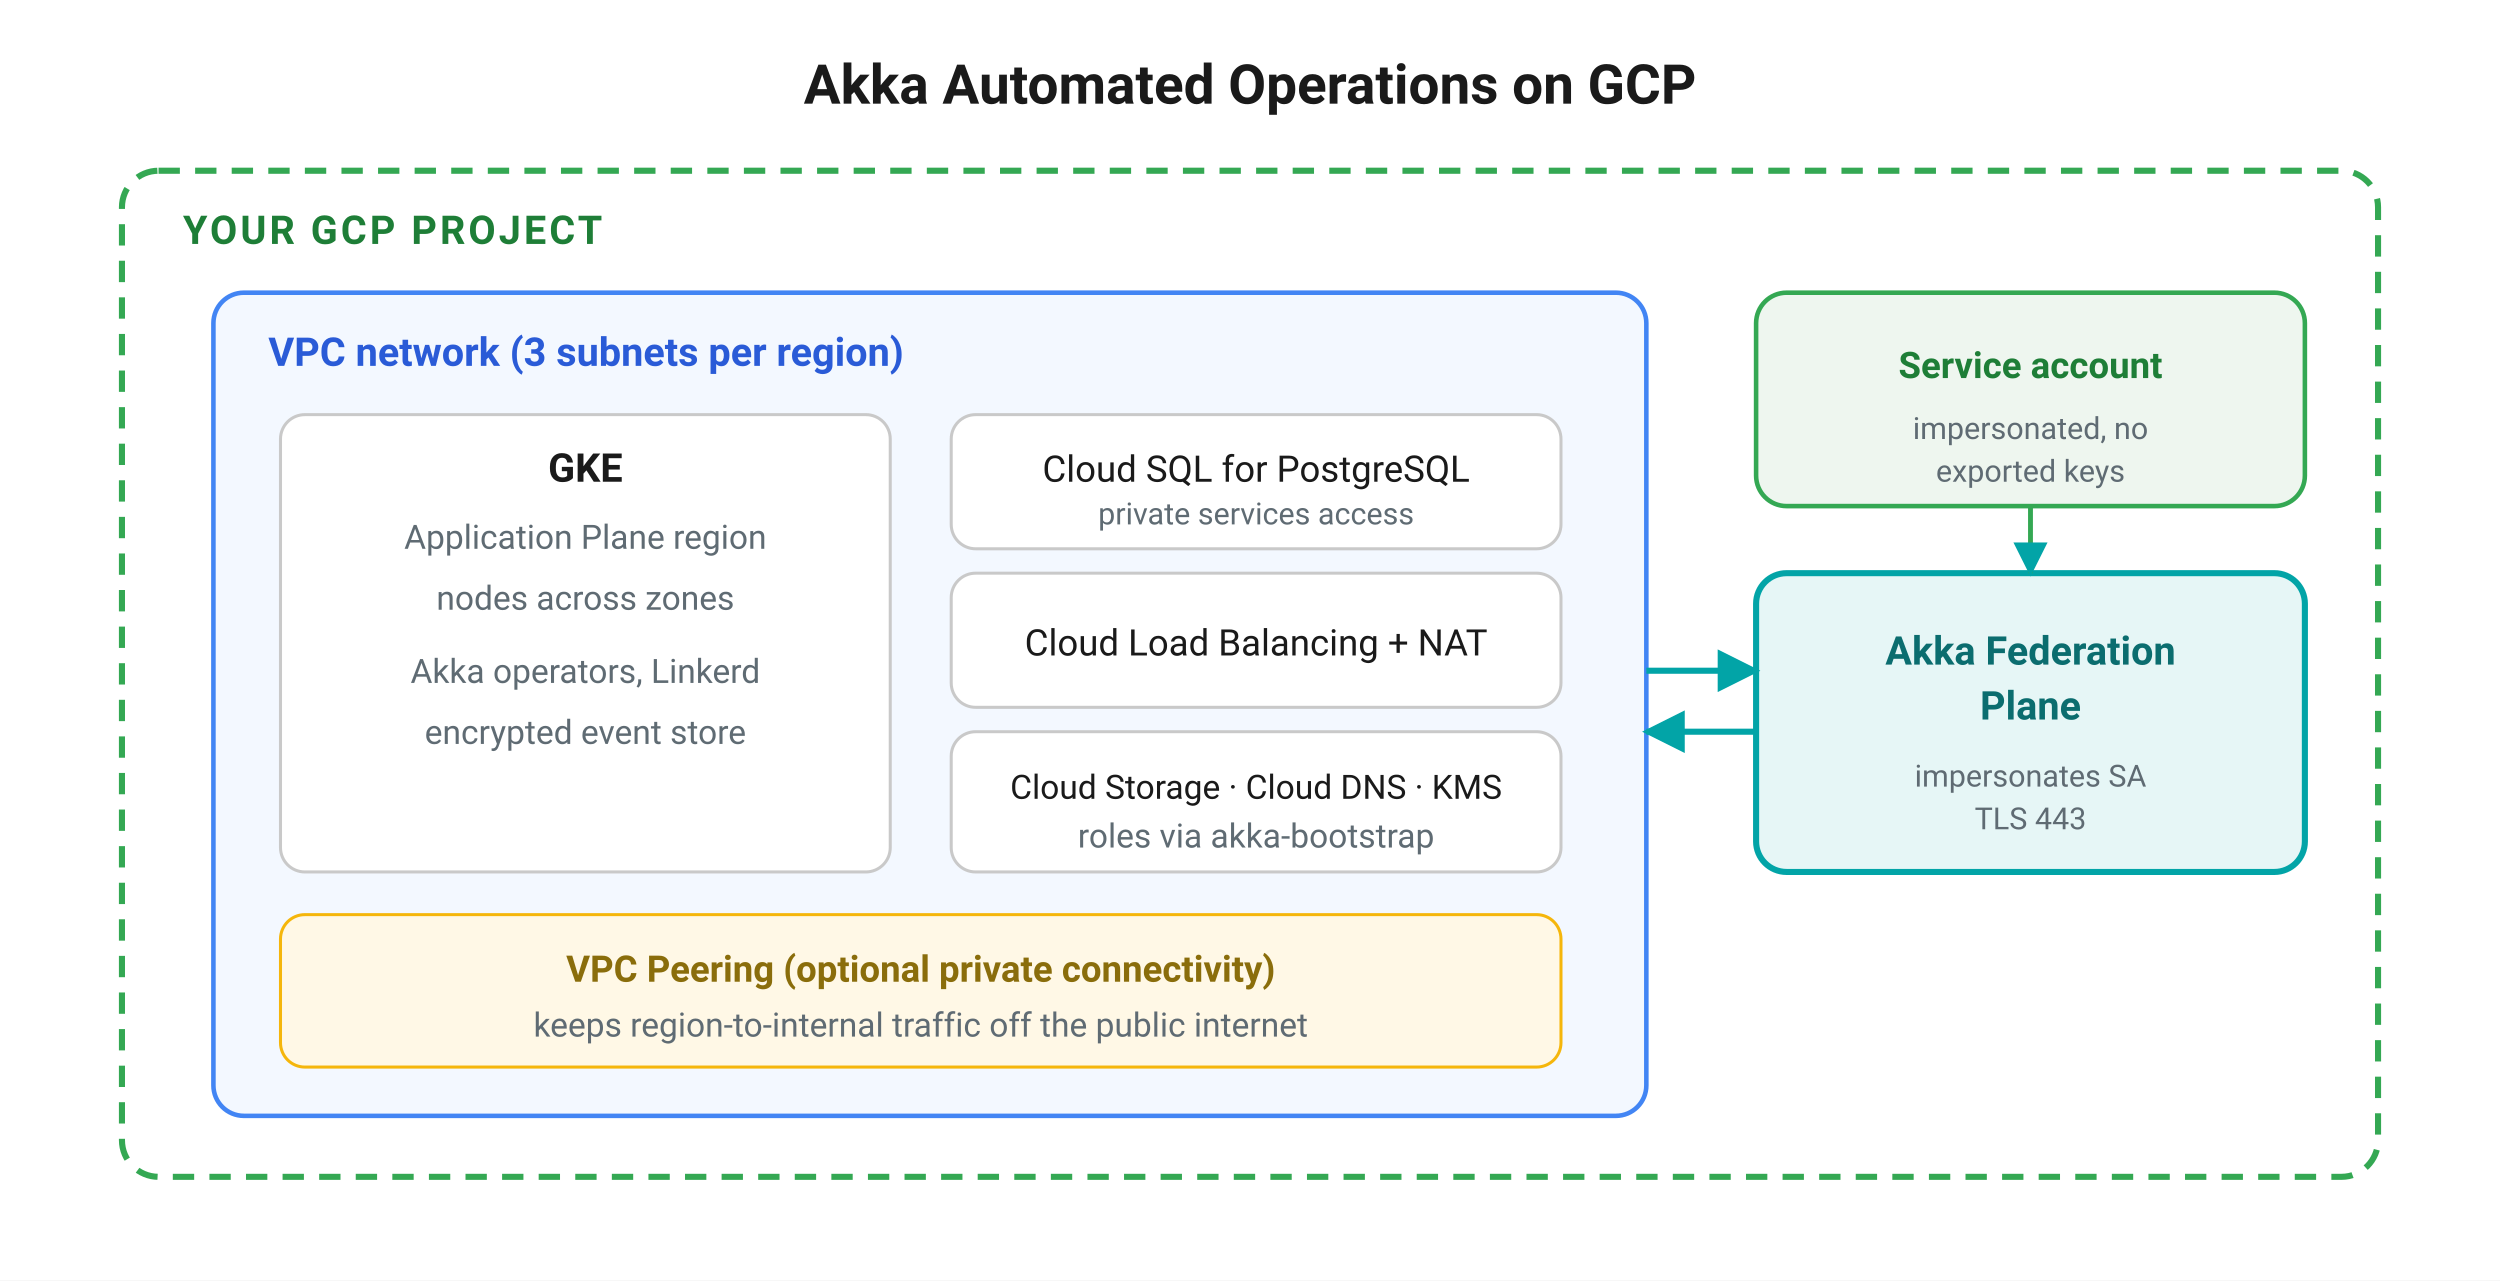
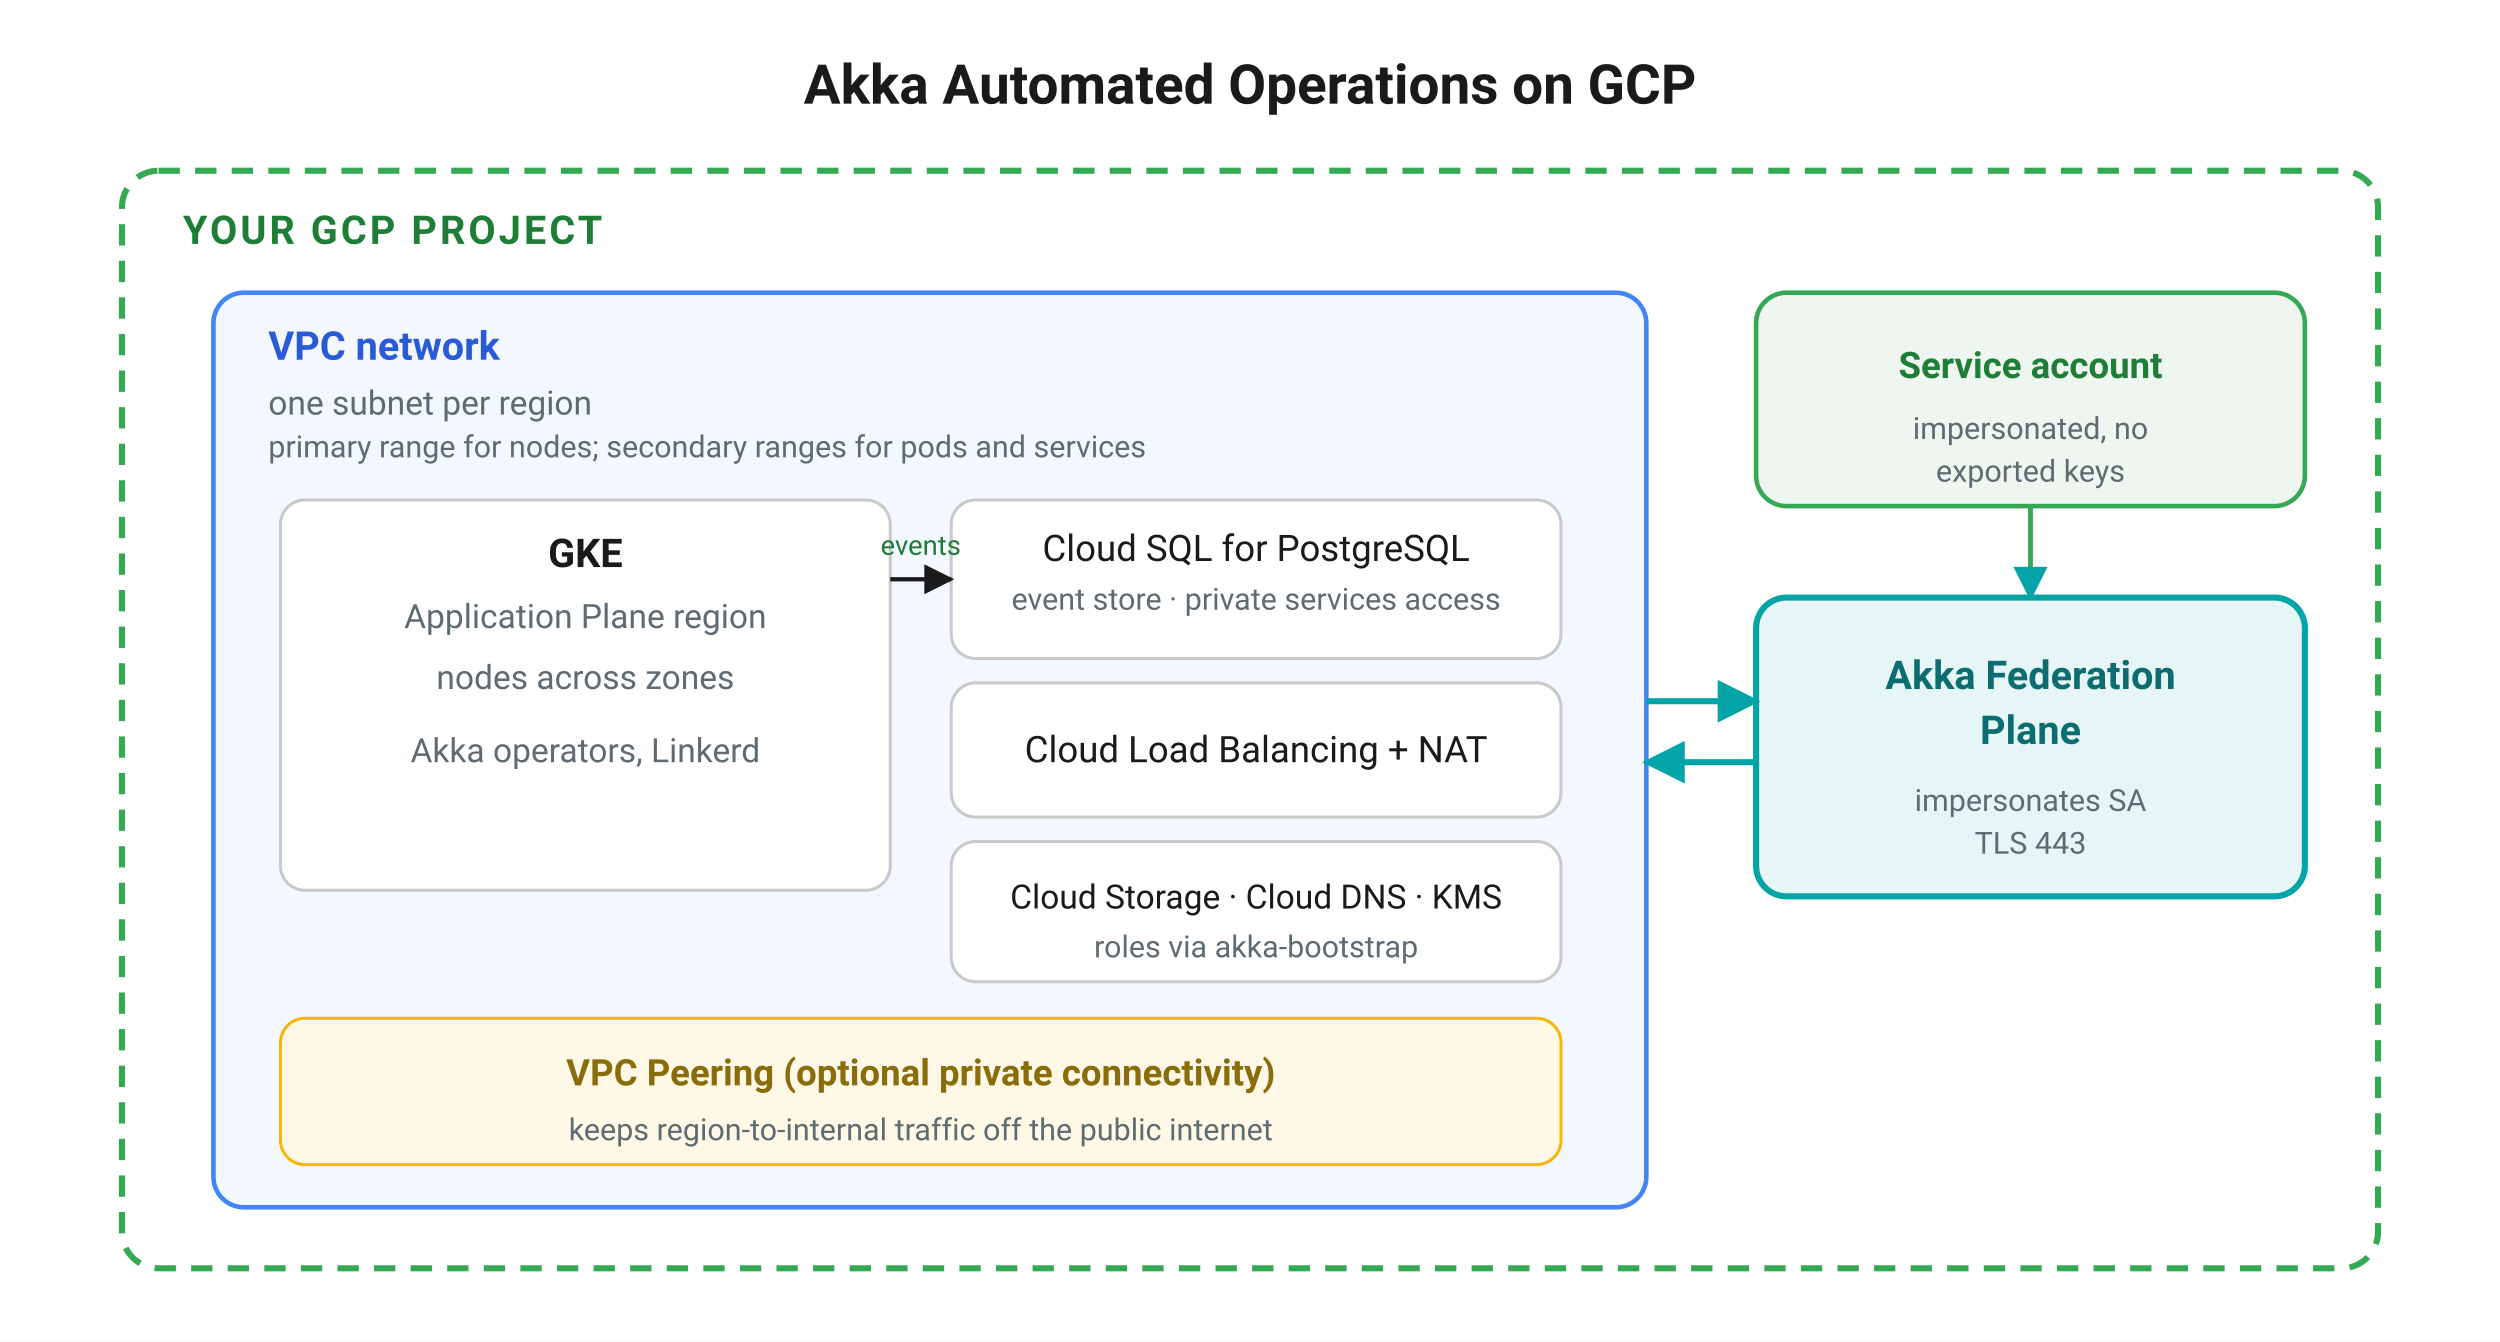
- <svg xmlns="http://www.w3.org/2000/svg" width="820" height="420" viewBox="0 0 820 420" font-family="'Instrument Sans',-apple-system,Segoe UI,Roboto,sans-serif" role="img" aria-label="Akka Automated Operations on GCP">
-   <rect x="0" y="0" width="820" height="420" fill="#ffffff" />
+ <svg xmlns="http://www.w3.org/2000/svg" width="820" height="440" viewBox="0 0 820 440" font-family="'Instrument Sans',-apple-system,Segoe UI,Roboto,sans-serif" role="img" aria-label="Akka Automated Operations on GCP">
+   <rect x="0" y="0" width="820" height="440" fill="#ffffff" />
  <text x="410" y="34" text-anchor="middle" font-size="18" font-weight="700" fill="#1a1a1a">Akka Automated Operations on GCP</text>
-   <rect x="40" y="56" width="740" height="330" rx="12" fill="none" stroke="#34a853" stroke-width="2" stroke-dasharray="7 5" />
+   <rect x="40" y="56" width="740" height="360" rx="12" fill="none" stroke="#34a853" stroke-width="2" stroke-dasharray="7 5" />
  <text x="60" y="80" font-size="13" font-weight="700" fill="#1e7e37" letter-spacing="1">YOUR GCP PROJECT</text>
-   <rect x="70" y="96" width="470" height="270" rx="10" fill="#f3f8ff" stroke="#4285f4" stroke-width="1.5" />
-   <text x="88" y="120" font-size="13" font-weight="700" fill="#2a5bd7">VPC network (3 subnets per region)</text>
-   <rect x="92" y="136" width="200" height="150" rx="8" fill="#ffffff" stroke="#c9c9c9" />
-   <text x="192" y="158" text-anchor="middle" font-size="13" font-weight="700" fill="#1a1a1a">GKE</text>
-   <text x="192" y="180" text-anchor="middle" font-size="11" fill="#5f6b73">Application Plane region</text>
-   <text x="192" y="200" text-anchor="middle" font-size="11" fill="#5f6b73">nodes across zones</text>
-   <text x="192" y="224" text-anchor="middle" font-size="11" fill="#5f6b73">Akka operators, Linkerd</text>
-   <text x="192" y="244" text-anchor="middle" font-size="11" fill="#5f6b73">encrypted event store</text>
-   <rect x="312" y="136" width="200" height="44" rx="8" fill="#ffffff" stroke="#c9c9c9" />
-   <text x="412" y="158" text-anchor="middle" font-size="12" fill="#1a1a1a">Cloud SQL for PostgreSQL</text>
-   <text x="412" y="172" text-anchor="middle" font-size="10" fill="#5f6b73">private services access</text>
-   <rect x="312" y="188" width="200" height="44" rx="8" fill="#ffffff" stroke="#c9c9c9" />
-   <text x="412" y="215" text-anchor="middle" font-size="12" fill="#1a1a1a">Cloud Load Balancing + NAT</text>
-   <rect x="312" y="240" width="200" height="46" rx="8" fill="#ffffff" stroke="#c9c9c9" />
-   <text x="412" y="262" text-anchor="middle" font-size="11" fill="#1a1a1a">Cloud Storage · Cloud DNS · KMS</text>
-   <text x="412" y="278" text-anchor="middle" font-size="11" fill="#5f6b73">roles via akka-bootstrap</text>
-   <rect x="92" y="300" width="420" height="50" rx="8" fill="#fff8e6" stroke="#f5b60b" />
-   <text x="302" y="322" text-anchor="middle" font-size="12" font-weight="600" fill="#8a6d0b">VPC Peering (optional private connectivity)</text>
-   <text x="302" y="340" text-anchor="middle" font-size="11" fill="#5f6b73">keeps region-to-internal traffic off the public internet</text>
+   <rect x="70" y="96" width="470" height="300" rx="10" fill="#f3f8ff" stroke="#4285f4" stroke-width="1.5" />
+   <text x="88" y="118" font-size="13" font-weight="700" fill="#2a5bd7">VPC network</text>
+   <text x="88" y="136" font-size="11" fill="#5f6b73">one subnet per region</text>
+   <text x="88" y="150" font-size="10" fill="#5f6b73">primary range for nodes; secondary ranges for pods and services</text>
+   <rect x="92" y="164" width="200" height="128" rx="8" fill="#ffffff" stroke="#c9c9c9" />
+   <text x="192" y="186" text-anchor="middle" font-size="13" font-weight="700" fill="#1a1a1a">GKE</text>
+   <text x="192" y="206" text-anchor="middle" font-size="11" fill="#5f6b73">Application Plane region</text>
+   <text x="192" y="226" text-anchor="middle" font-size="11" fill="#5f6b73">nodes across zones</text>
+   <text x="192" y="250" text-anchor="middle" font-size="11" fill="#5f6b73">Akka operators, Linkerd</text>
+   <rect x="312" y="164" width="200" height="52" rx="8" fill="#ffffff" stroke="#c9c9c9" />
+   <text x="412" y="184" text-anchor="middle" font-size="12" fill="#1a1a1a">Cloud SQL for PostgreSQL</text>
+   <text x="412" y="200" text-anchor="middle" font-size="10" fill="#5f6b73">event store · private services access</text>
+   <rect x="312" y="224" width="200" height="44" rx="8" fill="#ffffff" stroke="#c9c9c9" />
+   <text x="412" y="250" text-anchor="middle" font-size="12" fill="#1a1a1a">Cloud Load Balancing + NAT</text>
+   <rect x="312" y="276" width="200" height="46" rx="8" fill="#ffffff" stroke="#c9c9c9" />
+   <text x="412" y="298" text-anchor="middle" font-size="11" fill="#1a1a1a">Cloud Storage · Cloud DNS · KMS</text>
+   <text x="412" y="314" text-anchor="middle" font-size="10" fill="#5f6b73">roles via akka-bootstrap</text>
+   <text x="302" y="182" text-anchor="middle" font-size="9" fill="#1e7e37">events</text>
+   <line x1="292" y1="190" x2="312" y2="190" stroke="#1a1a1a" stroke-width="1.4" marker-end="url(#gk)" />
+   <rect x="92" y="334" width="420" height="48" rx="8" fill="#fff8e6" stroke="#f5b60b" />
+   <text x="302" y="356" text-anchor="middle" font-size="12" font-weight="600" fill="#8a6d0b">VPC Peering (optional private connectivity)</text>
+   <text x="302" y="374" text-anchor="middle" font-size="10" fill="#5f6b73">keeps region-to-internal traffic off the public internet</text>
  <rect x="576" y="96" width="180" height="70" rx="10" fill="#eef6ef" stroke="#34a853" stroke-width="1.5" />
  <text x="666" y="124" text-anchor="middle" font-size="12" font-weight="700" fill="#1e7e37">Service account</text>
  <text x="666" y="144" text-anchor="middle" font-size="10" fill="#5f6b73">impersonated, no</text>
  <text x="666" y="158" text-anchor="middle" font-size="10" fill="#5f6b73">exported keys</text>
-   <rect x="576" y="188" width="180" height="98" rx="10" fill="#e6f6f6" stroke="#02a4a7" stroke-width="2" />
-   <text x="666" y="218" text-anchor="middle" font-size="13" font-weight="700" fill="#0b6d6f">Akka Federation</text>
-   <text x="666" y="236" text-anchor="middle" font-size="13" font-weight="700" fill="#0b6d6f">Plane</text>
-   <text x="666" y="258" text-anchor="middle" font-size="10" fill="#5f6b73">impersonates SA</text>
-   <text x="666" y="272" text-anchor="middle" font-size="10" fill="#5f6b73">TLS 443</text>
-   <line x1="666" y1="166" x2="666" y2="188" stroke="#34a853" stroke-width="1.6" marker-end="url(#gc)" />
-   <line x1="540" y1="220" x2="576" y2="220" stroke="#02a4a7" stroke-width="2" marker-end="url(#gc)" />
-   <line x1="576" y1="240" x2="540" y2="240" stroke="#02a4a7" stroke-width="2" marker-end="url(#gc)" />
+   <rect x="576" y="196" width="180" height="98" rx="10" fill="#e6f6f6" stroke="#02a4a7" stroke-width="2" />
+   <text x="666" y="226" text-anchor="middle" font-size="13" font-weight="700" fill="#0b6d6f">Akka Federation</text>
+   <text x="666" y="244" text-anchor="middle" font-size="13" font-weight="700" fill="#0b6d6f">Plane</text>
+   <text x="666" y="266" text-anchor="middle" font-size="10" fill="#5f6b73">impersonates SA</text>
+   <text x="666" y="280" text-anchor="middle" font-size="10" fill="#5f6b73">TLS 443</text>
+   <line x1="666" y1="166" x2="666" y2="196" stroke="#34a853" stroke-width="1.6" marker-end="url(#gc)" />
+   <line x1="540" y1="230" x2="576" y2="230" stroke="#02a4a7" stroke-width="2" marker-end="url(#gc)" />
+   <line x1="576" y1="250" x2="540" y2="250" stroke="#02a4a7" stroke-width="2" marker-end="url(#gc)" />
  <defs>
    <marker id="gc" viewBox="0 0 10 10" refX="9" refY="5" markerWidth="7" markerHeight="7" orient="auto-start-reverse">
      <path d="M 0 0 L 10 5 L 0 10 z" fill="#02a4a7" />
    </marker>
+     <marker id="gk" viewBox="0 0 10 10" refX="9" refY="5" markerWidth="7" markerHeight="7" orient="auto-start-reverse">
+       <path d="M 0 0 L 10 5 L 0 10 z" fill="#1a1a1a" />
+     </marker>
  </defs>
</svg>
